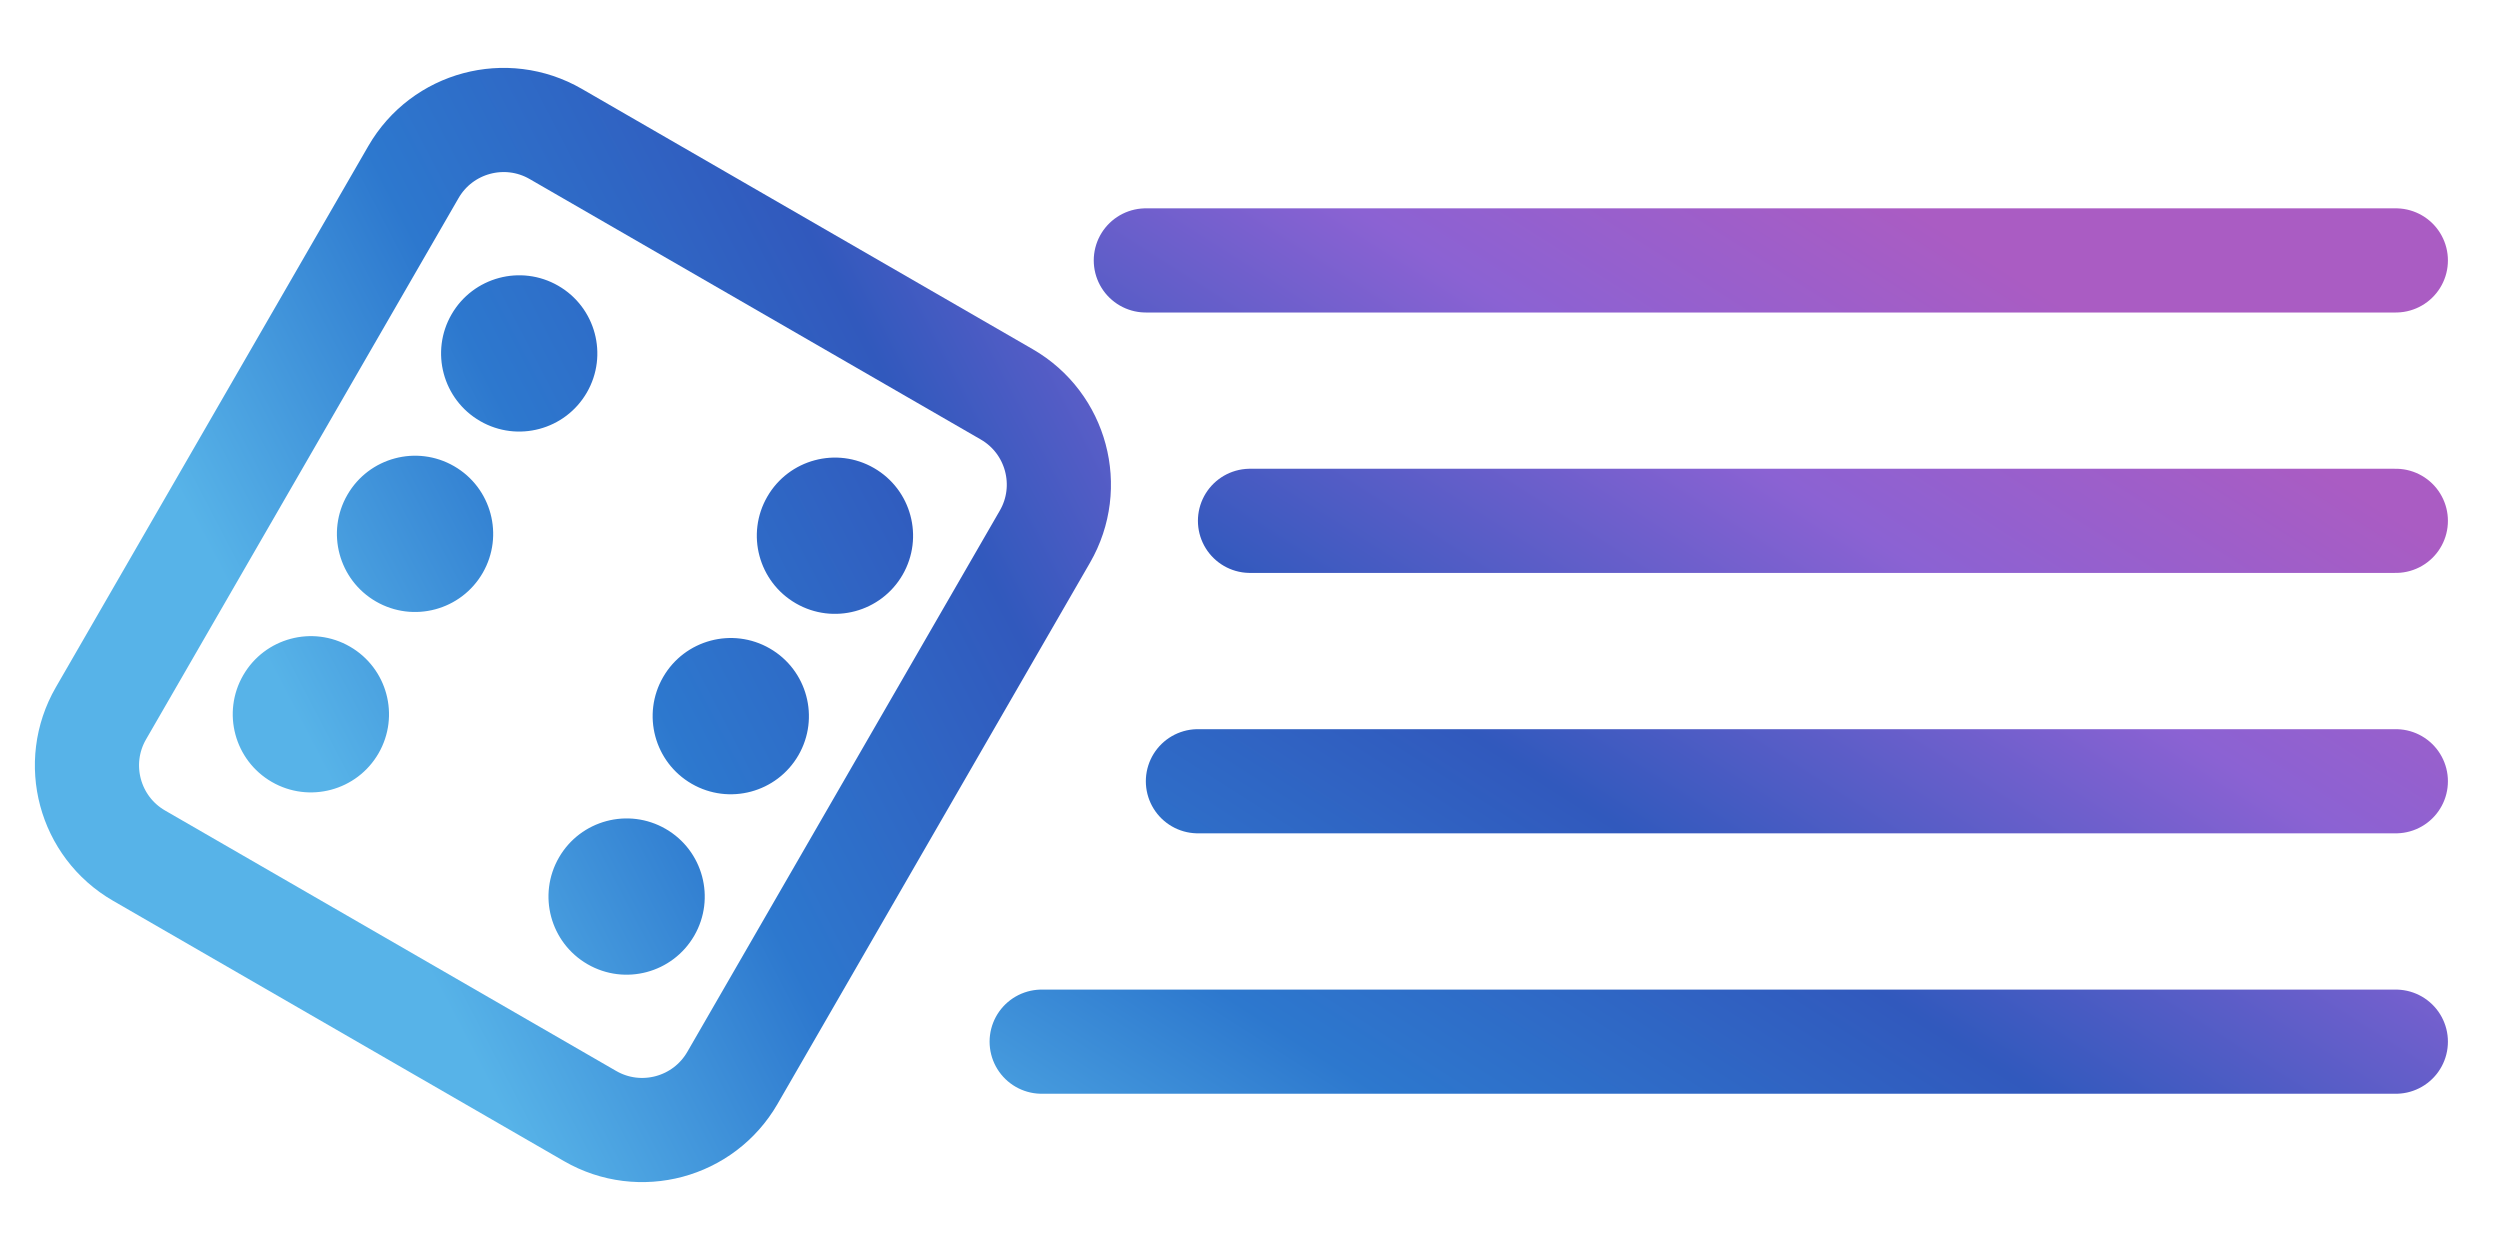
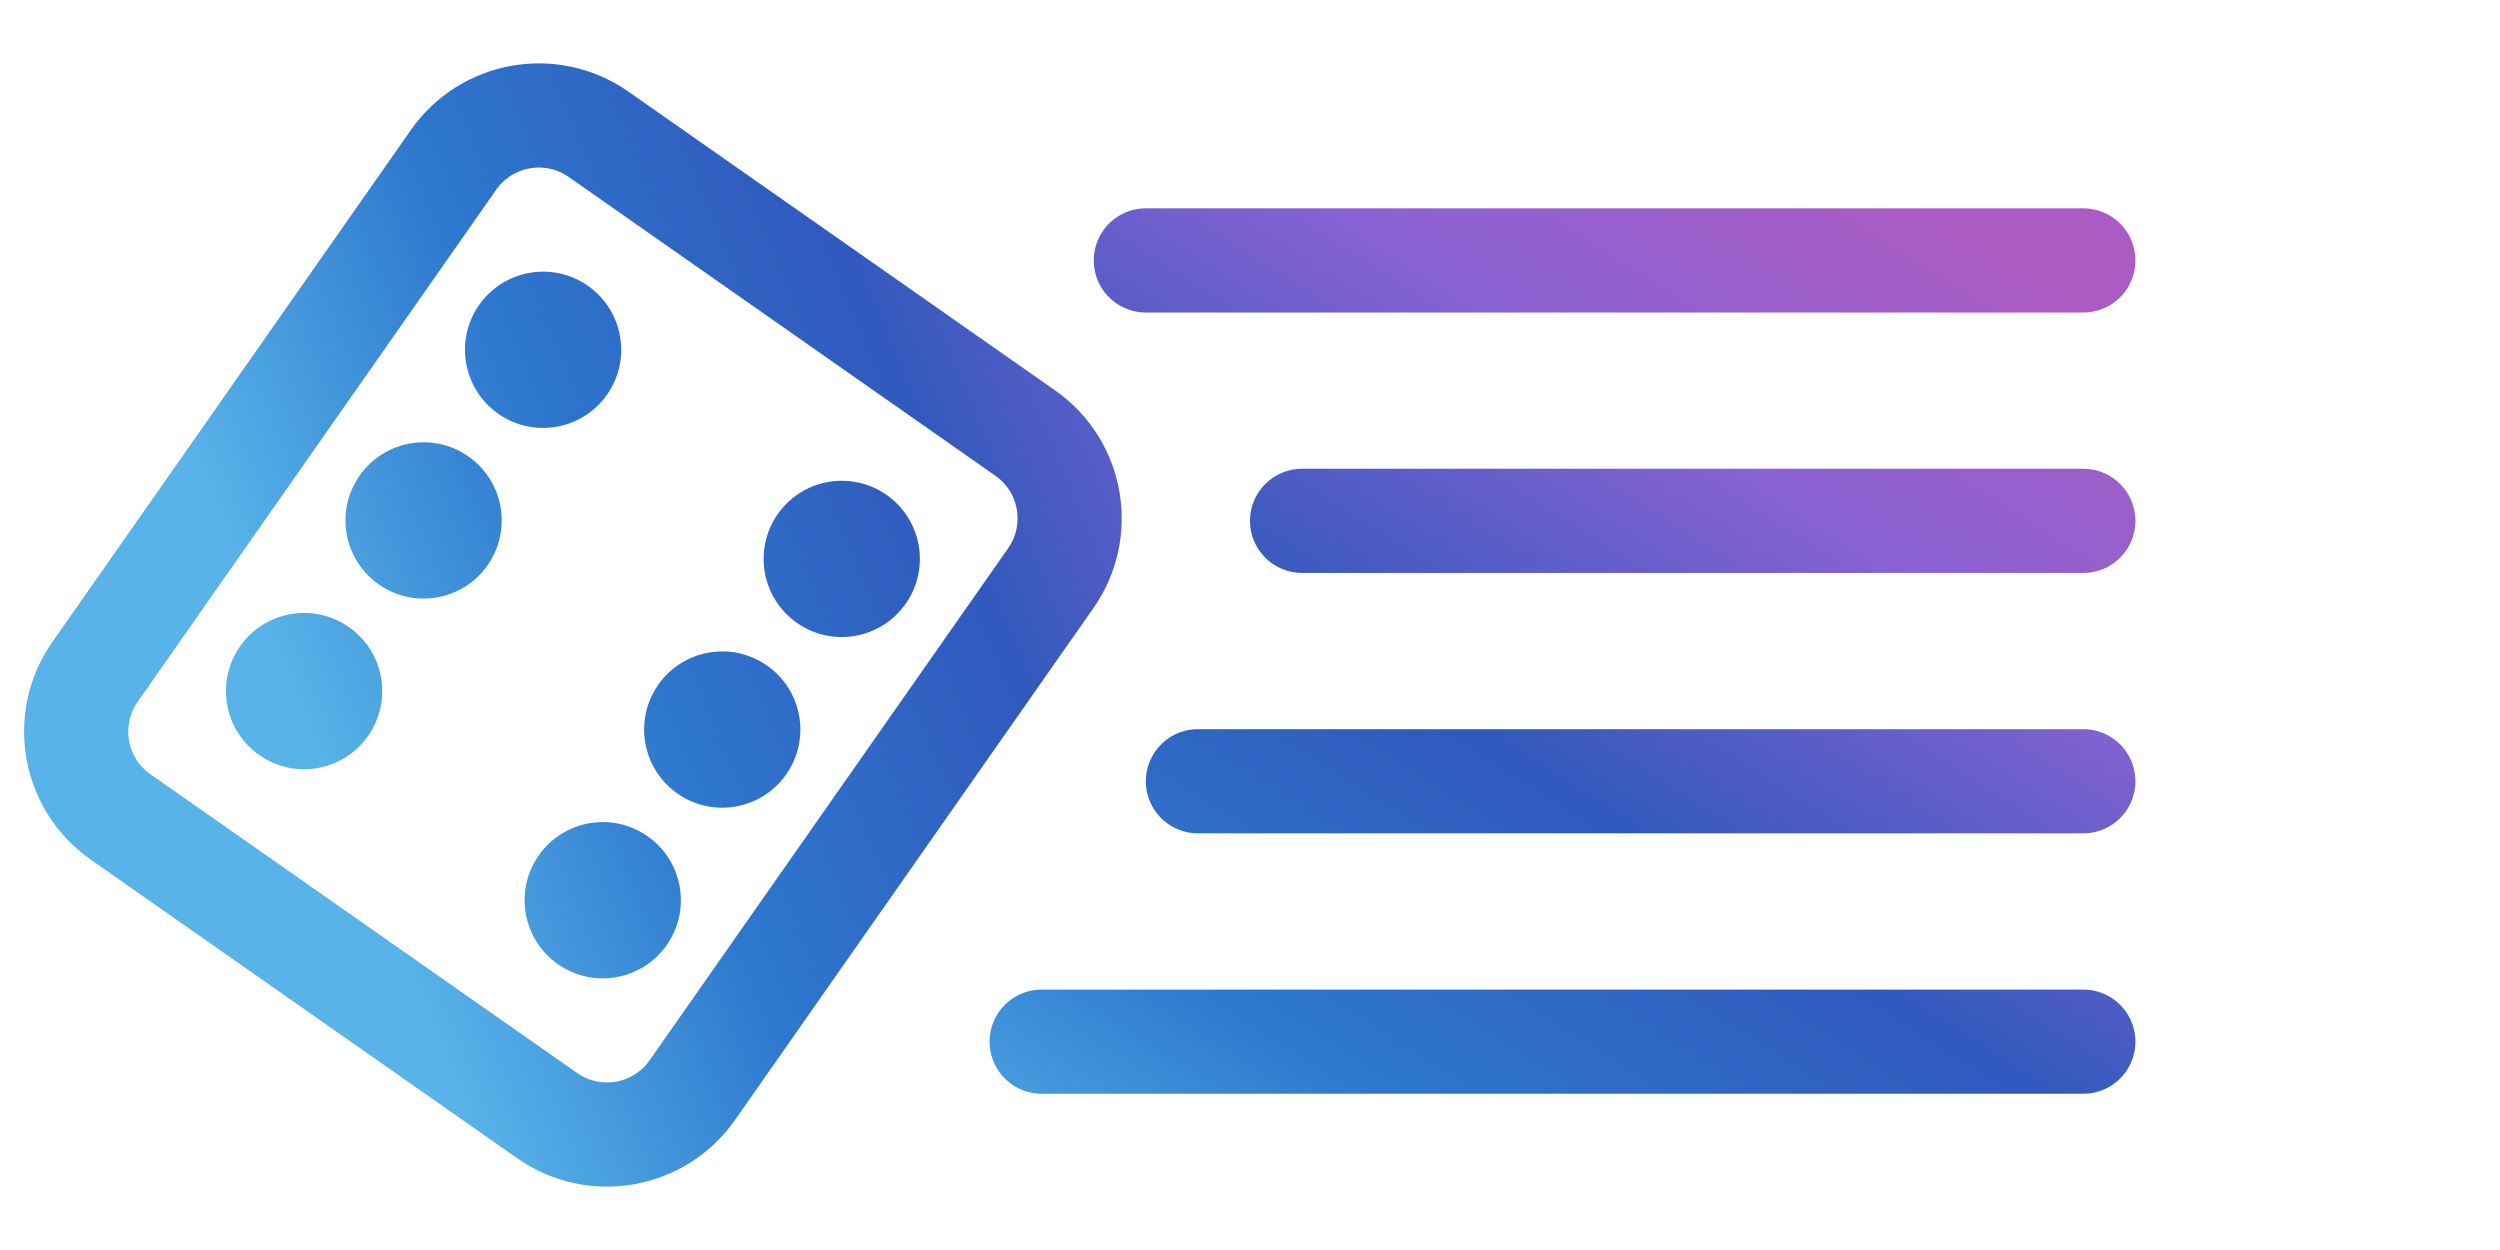
<svg xmlns="http://www.w3.org/2000/svg" fill="none" height="24" viewBox="0 0 48 24" width="48">
  <defs>
    <linearGradient id="nav-gradient" x1="32" y1="1" x2="18" y2="23" gradientUnits="userSpaceOnUse">
      <stop offset="0%" stop-color="#AA5CC3" />
      <stop offset="22%" stop-color="#8B62D3" />
      <stop offset="50%" stop-color="#3159BD" />
      <stop offset="76%" stop-color="#2D78CE" />
      <stop offset="100%" stop-color="#57B3E8" />
    </linearGradient>
  </defs>
-   <g transform="rotate(30, 11, 12)">
+   <g transform="rotate(35, 11, 12)">
    <rect x="4" y="4" width="14" height="16" rx="2" stroke="url(#nav-gradient)" stroke-width="2" />
    <circle cx="7.5" cy="8" r="1.5" fill="url(#nav-gradient)" />
    <circle cx="7.5" cy="12" r="1.5" fill="url(#nav-gradient)" />
    <circle cx="7.5" cy="16" r="1.5" fill="url(#nav-gradient)" />
    <circle cx="14.5" cy="8" r="1.5" fill="url(#nav-gradient)" />
    <circle cx="14.5" cy="12" r="1.5" fill="url(#nav-gradient)" />
    <circle cx="14.5" cy="16" r="1.5" fill="url(#nav-gradient)" />
  </g>
-   <path d="M22 5H46" stroke="url(#nav-gradient)" stroke-width="2" stroke-linecap="round" />
-   <path d="M24 10H46" stroke="url(#nav-gradient)" stroke-width="2" stroke-linecap="round" />
-   <path d="M23 15H46" stroke="url(#nav-gradient)" stroke-width="2" stroke-linecap="round" />
-   <path d="M20 20H46" stroke="url(#nav-gradient)" stroke-width="2" stroke-linecap="round" />
+   <path d="M22 5H40" stroke="url(#nav-gradient)" stroke-width="2" stroke-linecap="round" />
+   <path d="M25 10H40" stroke="url(#nav-gradient)" stroke-width="2" stroke-linecap="round" />
+   <path d="M23 15H40" stroke="url(#nav-gradient)" stroke-width="2" stroke-linecap="round" />
+   <path d="M20 20H40" stroke="url(#nav-gradient)" stroke-width="2" stroke-linecap="round" />
</svg>
